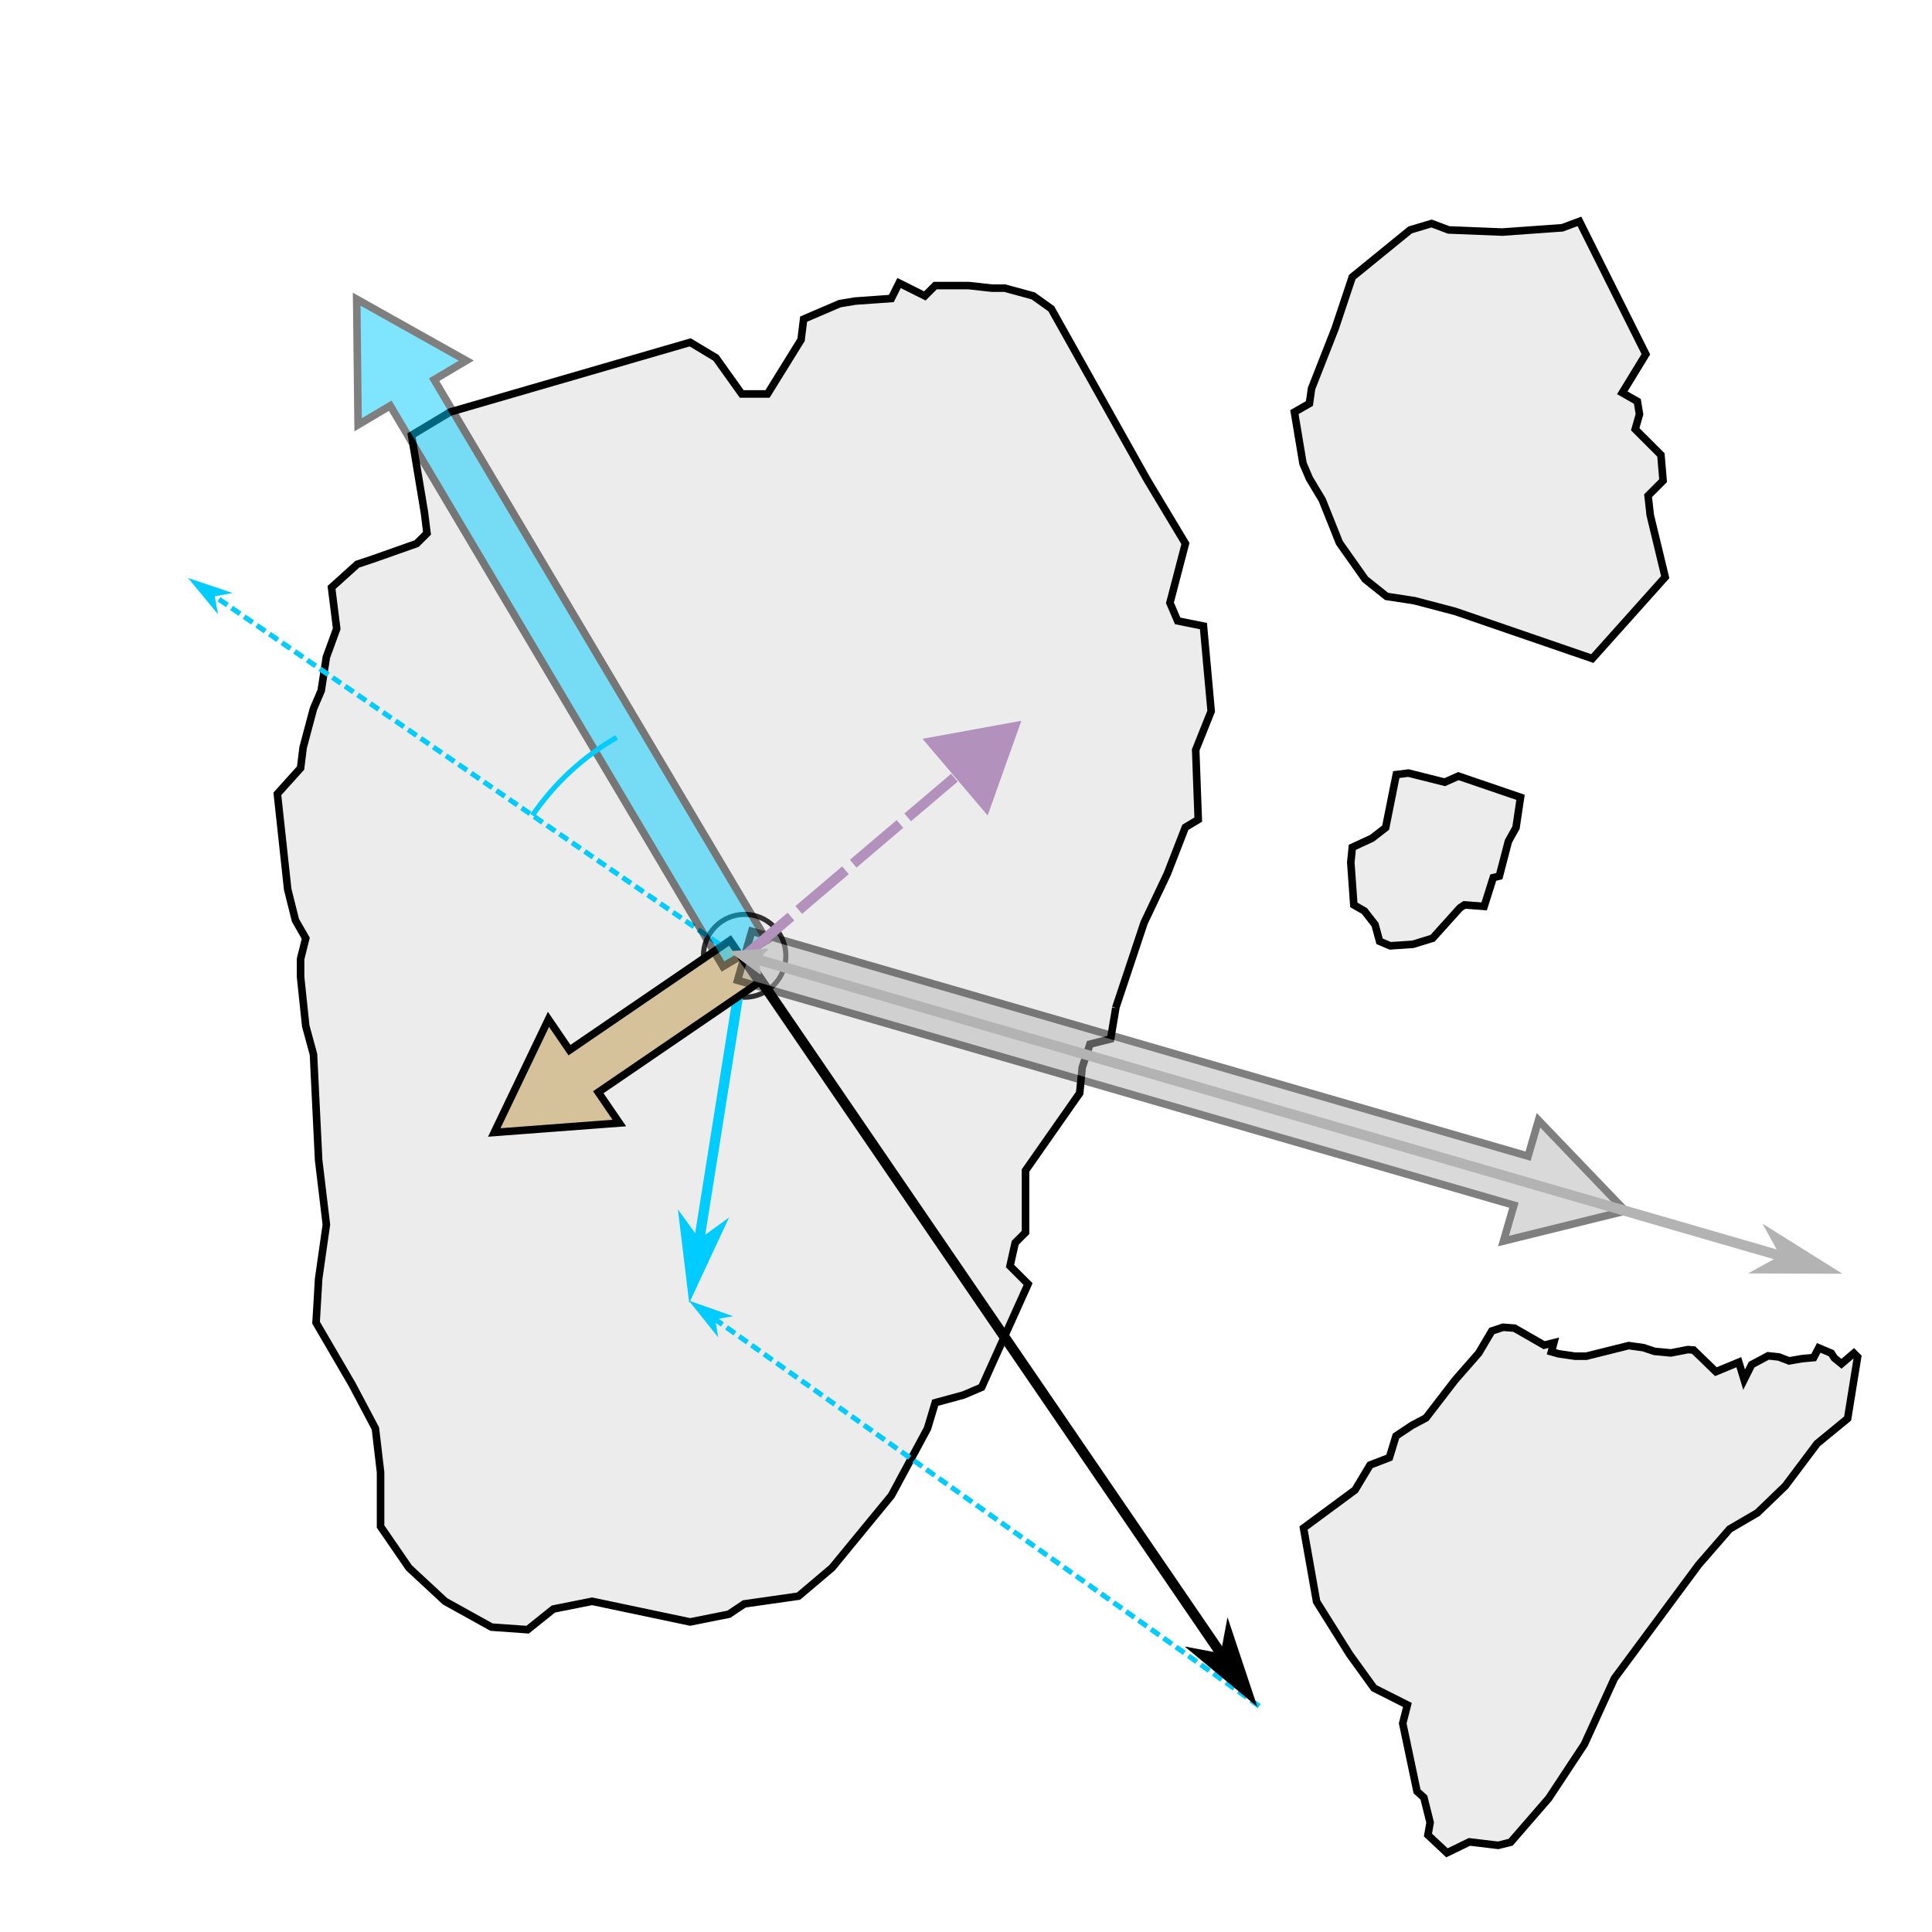
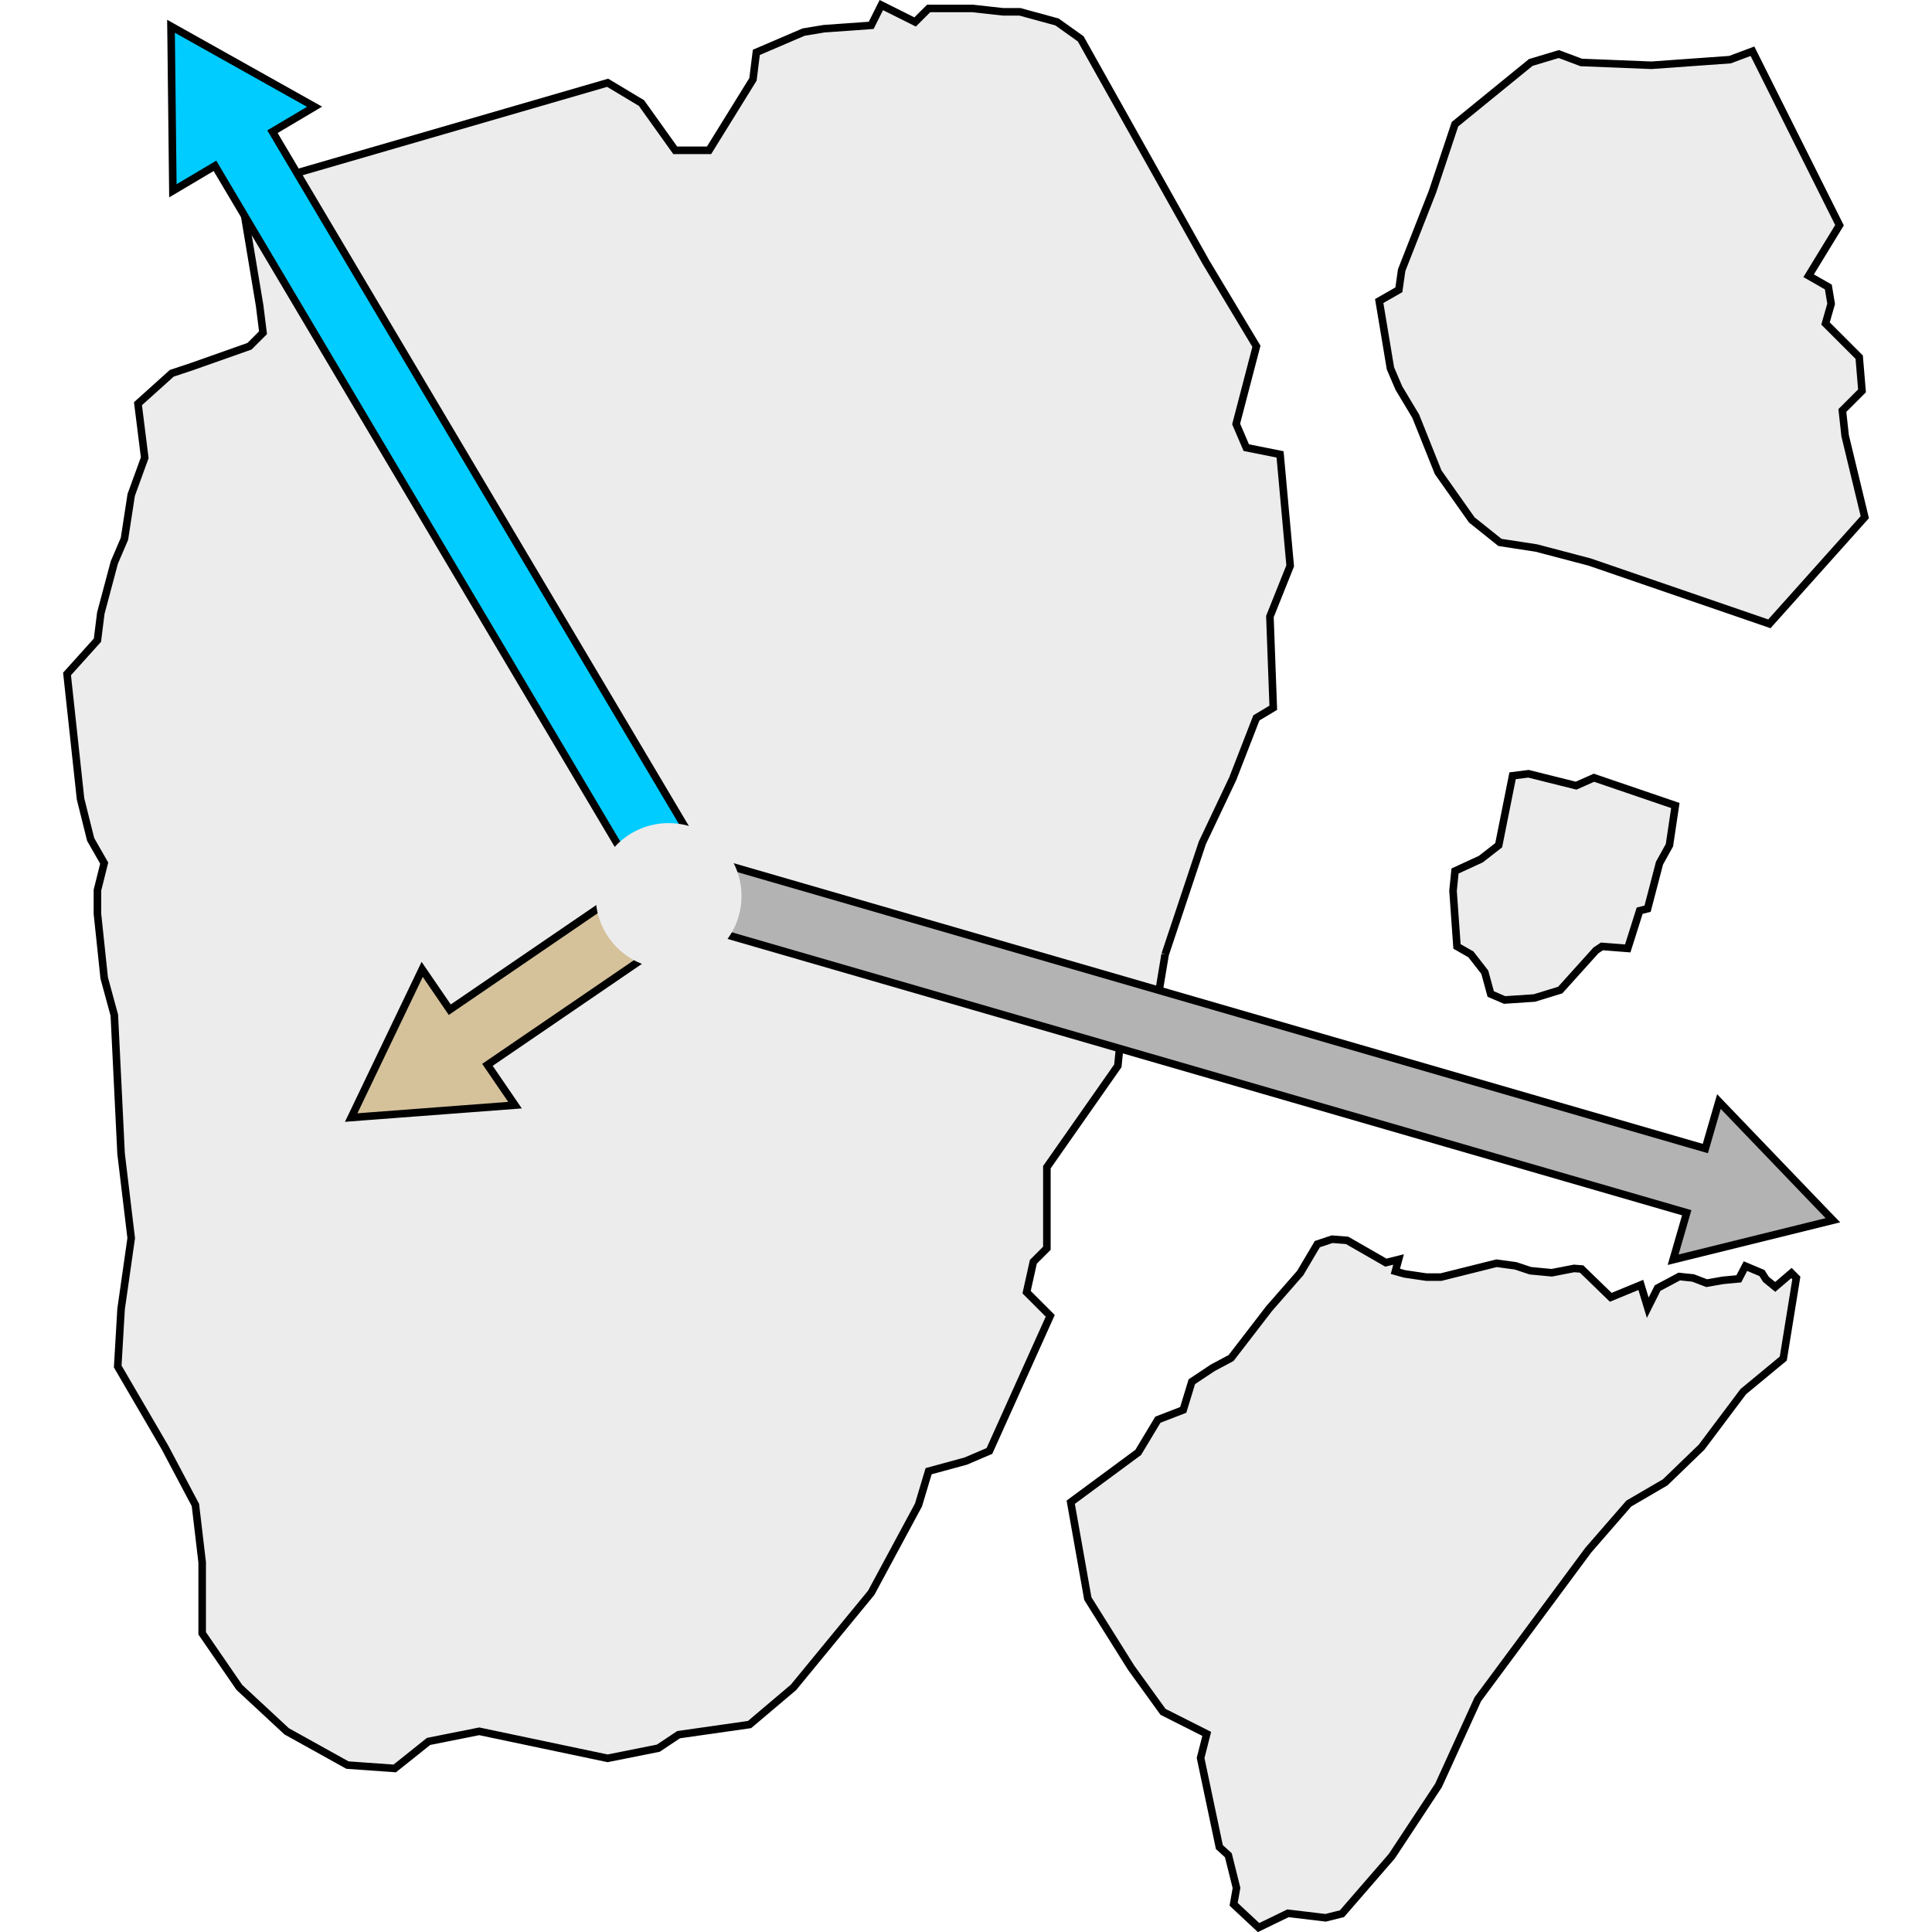
<svg xmlns="http://www.w3.org/2000/svg" width="256" height="256" viewBox="0 0 67.733 67.733" version="1.1" id="svg5">
  <defs id="defs2">
    <marker orient="auto" refY="0" refX="0" id="marker5497" style="overflow:visible">
      <path id="path5495" d="M 0,0 5,-5 -12.5,0 5,5 Z" style="fill:#00ccff;fill-opacity:1;fill-rule:evenodd;stroke:#00ccff;stroke-width:1pt;stroke-opacity:1" transform="matrix(-0.4,0,0,-0.4,-4,0)" />
    </marker>
    <marker orient="auto" refY="0" refX="0" id="marker9640" style="overflow:visible">
      <path id="path9638" style="fill:#b3b3b3;fill-opacity:1;fill-rule:evenodd;stroke:#b3b3b3;stroke-width:0.625;stroke-linejoin:round;stroke-opacity:1" d="M 8.719,4.034 -2.207,0.016 8.719,-4.002 c -1.745,2.372 -1.735,5.617 -6e-7,8.035 z" transform="matrix(0.3,0,0,0.3,-0.69,0)" />
    </marker>
    <marker style="overflow:visible" id="marker9660" refX="0" refY="0" orient="auto">
      <path transform="matrix(-0.4,0,0,-0.4,-4,0)" style="fill:#b3b3b3;fill-opacity:1;fill-rule:evenodd;stroke:#b3b3b3;stroke-width:1pt;stroke-opacity:1" d="M 0,0 5,-5 -12.5,0 5,5 Z" id="path9658" />
    </marker>
    <marker style="overflow:visible" id="marker5477" refX="0" refY="0" orient="auto">
      <path transform="matrix(-0.4,0,0,-0.4,-4,0)" style="fill:#00ccff;fill-opacity:1;fill-rule:evenodd;stroke:#00ccff;stroke-width:1pt;stroke-opacity:1" d="M 0,0 5,-5 -12.5,0 5,5 Z" id="path5475" />
    </marker>
    <marker orient="auto" refY="0" refX="0" id="marker5467" style="overflow:visible">
      <path id="path5465" d="M 0,0 5,-5 -12.5,0 5,5 Z" style="fill:#000000;fill-opacity:1;fill-rule:evenodd;stroke:#000000;stroke-width:1pt;stroke-opacity:1" transform="matrix(-0.4,0,0,-0.4,-4,0)" />
    </marker>
    <marker orient="auto" refY="0" refX="0" id="marker5457" style="overflow:visible">
      <path id="path5455" d="M 0,0 5,-5 -12.5,0 5,5 Z" style="fill:#00ccff;fill-opacity:1;fill-rule:evenodd;stroke:#00ccff;stroke-width:1pt;stroke-opacity:1" transform="matrix(-0.4,0,0,-0.4,-4,0)" />
    </marker>
    <marker style="overflow:visible" id="marker5447" refX="0" refY="0" orient="auto">
      <path transform="scale(0.2)" style="fill:#d5c29b;fill-opacity:1;fill-rule:evenodd;stroke:#d5c29b;stroke-width:1pt;stroke-opacity:1" d="M 5.77,0 -2.88,5 V -5 Z" id="path5445" />
    </marker>
    <marker style="overflow:visible" id="marker5437" refX="0" refY="0" orient="auto">
      <path transform="scale(0.2)" style="fill:#00ccff;fill-opacity:1;fill-rule:evenodd;stroke:#00ccff;stroke-width:1pt;stroke-opacity:1" d="M 5.77,0 -2.88,5 V -5 Z" id="path5435" />
    </marker>
    <marker style="overflow:visible" id="marker5427" refX="0" refY="0" orient="auto">
      <path transform="scale(0.2)" style="fill:#b3b3b3;fill-opacity:1;fill-rule:evenodd;stroke:#b3b3b3;stroke-width:1pt;stroke-opacity:1" d="M 5.77,0 -2.88,5 V -5 Z" id="path5425" />
    </marker>
    <marker orient="auto" refY="0" refX="0" id="marker5417" style="overflow:visible">
      <path id="path5415" d="M 5.77,0 -2.88,5 V -5 Z" style="fill:#b291bd;fill-opacity:1;fill-rule:evenodd;stroke:#b291bd;stroke-width:1pt;stroke-opacity:1" transform="matrix(0.8,0,0,0.8,-4.8,0)" />
    </marker>
    <clipPath id="clip1">
      <path d="M 1,0.242 H 7 V 6 H 1 Z m 0,0" id="path8970" />
    </clipPath>
    <clipPath id="clip1-7">
      <path d="m 13,2 h 6 v 9.711 h -6 z m 0,0" id="path9022" />
    </clipPath>
    <clipPath id="clip1-1">
      <path d="M 0.145,9 H 9 v 5 H 0.145 Z m 0,0" id="path9070" />
    </clipPath>
    <clipPath id="clip1-8">
      <path d="M 1,0.242 H 7 V 6 H 1 Z m 0,0" id="path9203" />
    </clipPath>
    <clipPath id="clip1-5">
      <path d="M 1,0.242 H 7 V 6 H 1 Z m 0,0" id="path9233" />
    </clipPath>
    <clipPath id="clip1-78">
      <path d="m 5,1 h 7 V 6.965 H 5 Z m 0,0" id="path10421" />
    </clipPath>
    <clipPath id="clip1-28">
      <path d="M 5,1 H 9 V 6.965 H 5 Z m 0,0" id="path10488" />
    </clipPath>
    <clipPath id="clip2">
      <path d="m 27,3 h 4 v 3.965 h -4 z m 0,0" id="path10491" />
    </clipPath>
  </defs>
  <g id="layer1">
-     <path style="display:inline;fill:#ececec;fill-opacity:1;stroke:#000000;stroke-width:0.265;stroke-linecap:butt;stroke-linejoin:miter;stroke-miterlimit:4;stroke-dasharray:none;stroke-opacity:1" d="m 64.775,49.731 0.349,-2.158 -0.131,-0.132 -0.434,0.371 -0.248,-0.201 -0.108,-0.17 -0.441,-0.186 -0.178,0.34 -0.418,0.039 -0.441,0.077 -0.364,-0.139 -0.371,-0.039 -0.581,0.309 -0.263,0.526 -0.185,-0.611 -0.805,0.332 -0.781,-0.758 -0.201,-0.016 -0.596,0.116 -0.573,-0.054 -0.395,-0.132 -0.511,-0.07 -1.486,0.371 -0.395,-7.7e-5 -0.58,-0.085 -0.248,-0.07 0.085,-0.317 -0.341,0.085 -1.037,-0.596 -0.402,-0.031 -0.395,0.131 -0.458,0.774 -0.832,0.951 -1.018,1.323 -0.493,0.262 -0.558,0.372 -0.23,0.755 -0.679,0.262 -0.526,0.875 -1.806,1.334 0.458,2.581 1.159,1.849 0.853,1.181 1.171,0.591 -0.164,0.645 0.502,2.384 0.241,0.219 0.218,0.875 -0.077,0.437 0.667,0.624 0.788,-0.383 1.007,0.121 0.438,-0.109 1.336,-1.542 1.249,-1.892 1.052,-2.308 2.957,-3.991 1.084,-1.247 0.974,-0.569 0.975,-0.94 1.117,-1.487 z" id="path5176" />
-     <path style="display:inline;fill:#ececec;stroke:#000000;stroke-width:0.265;stroke-linecap:butt;stroke-linejoin:miter;stroke-miterlimit:4;stroke-dasharray:none;stroke-opacity:1;fill-opacity:1" d="m 53.307,27.953 -2.178,-0.744 -0.478,0.213 -1.275,-0.319 -0.425,0.053 -0.372,1.859 -0.478,0.372 -0.691,0.319 -0.053,0.531 0.106,1.488 0.372,0.213 0.372,0.478 0.159,0.584 0.372,0.159 0.797,-0.053 0.691,-0.213 0.956,-1.063 0.159,-0.106 0.691,0.053 0.319,-1.009 0.213,-0.053 0.319,-1.222 0.266,-0.478 z" id="path3746" />
-     <path style="display:inline;fill:#ececec;stroke:#000000;stroke-width:0.265;stroke-linecap:butt;stroke-linejoin:miter;stroke-miterlimit:4;stroke-dasharray:none;stroke-opacity:1;fill-opacity:1" d="m 56.875,13.771 0.826,-1.352 -2.329,-4.658 -0.601,0.225 -2.104,0.15 -1.878,-0.075 -0.601,-0.225 -0.751,0.225 -2.029,1.653 -0.601,1.803 -0.826,2.104 -0.075,0.526 -0.526,0.301 0.301,1.803 0.225,0.526 0.451,0.751 0.601,1.503 0.902,1.277 0.751,0.601 0.977,0.15 1.428,0.376 4.809,1.653 2.555,-2.855 -0.526,-2.179 -0.075,-0.676 0.526,-0.526 -0.075,-0.902 -0.902,-0.902 0.15,-0.526 -0.075,-0.451 z" id="path3631" />
-     <path style="display:inline;fill:#ececec;stroke:#000000;stroke-width:0.265;stroke-linecap:butt;stroke-linejoin:miter;stroke-opacity:1;stroke-miterlimit:4;stroke-dasharray:none" d="m 39.115,35.335 0.995,-2.985 0.814,-1.718 0.633,-1.628 0.452,-0.271 -0.09,-2.442 0.543,-1.357 -0.271,-2.985 -0.904,-0.181 -0.271,-0.633 0.543,-2.08 -1.357,-2.261 -3.346,-5.969 -0.633,-0.452 -0.995,-0.271 h -0.452 l -0.814,-0.09 h -1.176 l -0.362,0.362 -0.904,-0.452 -0.271,0.543 -1.266,0.09 -0.543,0.09 -1.266,0.543 -0.09,0.724 -1.176,1.899 h -0.904 l -0.904,-1.266 -0.904,-0.543 -8.411,2.442 -1.357,0.814 0.452,2.713 0.09,0.724 -0.362,0.362 -1.538,0.543 -0.543,0.181 -0.904,0.814 0.181,1.447 -0.362,0.995 -0.181,1.176 -0.271,0.633 -0.362,1.357 -0.09,0.724 -0.814,0.904 0.362,3.346 0.271,1.085 0.362,0.633 -0.181,0.724 v 0.633 l 0.181,1.718 0.271,0.995 0.181,3.708 0.271,2.261 -0.271,1.899 -0.09,1.538 1.266,2.171 0.814,1.538 0.181,1.538 v 1.899 l 0.995,1.447 1.266,1.176 1.628,0.904 1.266,0.09 0.904,-0.724 1.357,-0.271 3.437,0.724 1.357,-0.271 0.543,-0.362 1.899,-0.271 1.176,-0.995 2.08,-2.532 1.266,-2.351 0.271,-0.904 0.995,-0.271 0.633,-0.271 1.628,-3.618 -0.633,-0.633 0.181,-0.814 0.362,-0.362 v -0.633 -1.538 l 1.899,-2.713 0.09,-0.904 0.271,-0.814 0.724,-0.181 0.181,-1.085" id="path7302" />
-     <ellipse style="display:inline;opacity:0.8;fill:none;stroke:#000000;stroke-width:0.179;stroke-miterlimit:4;stroke-dasharray:none" id="circle5383" cx="26.106" cy="33.509" ry="1.452" rx="1.445" />
-     <path style="display:inline;fill:#00ccff;stroke:#00ccff;stroke-width:0.358;stroke-linecap:butt;stroke-linejoin:miter;stroke-miterlimit:4;stroke-dasharray:none;stroke-opacity:1;marker-end:url(#marker5497)" d="m 26.098,33.515 -1.824,11.47" id="path5385" />
-     <path style="display:inline;fill:#00ccff;stroke:#00ccff;stroke-width:0.179;stroke-linecap:butt;stroke-linejoin:miter;stroke-miterlimit:4;stroke-dasharray:0.358, 0.179;stroke-dashoffset:0;stroke-opacity:1;marker-end:url(#marker5477)" d="M 44.146,59.815 24.434,45.799" id="path5389" />
-     <path style="display:inline;fill:none;stroke:#000000;stroke-width:0.358;stroke-linecap:butt;stroke-linejoin:miter;stroke-miterlimit:4;stroke-dasharray:none;stroke-opacity:1;marker-end:url(#marker5467)" d="M 26.092,33.526 43.682,59.255" id="path5391" />
-     <path id="path5393" d="M 26.098,33.709 6.883,20.462" style="display:inline;fill:#00ccff;stroke:#00ccff;stroke-width:0.179;stroke-linecap:butt;stroke-linejoin:miter;stroke-miterlimit:4;stroke-dasharray:0.358, 0.179;stroke-dashoffset:0;stroke-opacity:1;marker-end:url(#marker5457)" />
-     <path style="color:#000000;fill:#d5c29b;stroke-width:1.788;-inkscape-stroke:none" d="m 26.098,33.709 -6.674,4.561" id="path3363" />
-     <path id="path3360" style="color:#000000;fill:#d5c29b;stroke-width:1;stroke:#000000;stroke-miterlimit:4;stroke-dasharray:none" d="M 96.732 124.613 L 75.463 139.146 L 72.674 135.066 L 65.492 150.059 L 67.043 149.941 L 82.064 148.805 L 79.277 144.727 L 100.541 130.195 L 96.732 124.613 z " transform="scale(0.2645833)" />
-     <path style="color:#000000;opacity:0.5;fill:#00ccff;stroke-width:1.791;-inkscape-stroke:none" d="M 26.115,33.427 13.802,12.676" id="path2889" />
-     <path id="path2891" style="color:#000000;opacity:0.5;fill:#00ccff;stroke-width:1;stroke:#000000;stroke-miterlimit:4;stroke-dasharray:none" d="M 47.26 39.641 L 47.281 41.199 L 47.451 56.287 L 51.707 53.762 L 95.795 128.068 L 101.611 124.613 L 57.525 50.309 L 61.779 47.783 L 47.26 39.641 z " transform="scale(0.2645833)" />
-     <path style="color:#000000;opacity:0.5;fill:#b3b3b3;stroke-width:1.791;-inkscape-stroke:none" d="m 26.106,33.509 28.438,8.237" id="path3431" />
-     <path id="path3428" style="color:#000000;opacity:0.5;fill:#b3b3b3;stroke-width:1;stroke:#000000;stroke-miterlimit:4;stroke-dasharray:none" d="M 99.611 123.396 L 97.729 129.898 L 200.6 159.693 L 199.223 164.447 L 215.389 160.453 L 214.303 159.33 L 203.857 148.443 L 202.48 153.197 L 99.611 123.396 z " transform="scale(0.2645833)" />
-     <path style="display:inline;fill:#b291bd;fill-opacity:1;stroke:#b291bd;stroke-width:0.358;stroke-linecap:butt;stroke-linejoin:miter;stroke-miterlimit:4;stroke-dasharray:2.149, 0.358;stroke-dashoffset:0;stroke-opacity:1;marker-end:url(#marker5417)" d="m 26.092,33.526 9.475,-8.052" id="path5403" />
-     <path d="M 26.106,33.509 63.915,44.46" style="display:inline;fill:none;stroke:#b3b3b3;stroke-width:0.358;stroke-linecap:butt;stroke-linejoin:miter;stroke-miterlimit:4;stroke-dasharray:none;stroke-opacity:1;marker-start:url(#marker9640);marker-end:url(#marker9660)" id="path9625" />
-     <path id="path5395" style="display:inline;fill:none;stroke:#00ccff;stroke-width:0.179;stroke-miterlimit:4;stroke-dasharray:none;stroke-dashoffset:0" d="m 18.667,28.586 a 9.013,9.052 0 0 1 2.954,-2.734" />
+     <path style="display:inline;fill:#ececec;fill-opacity:1;stroke:#000000;stroke-width:0.265;stroke-linecap:butt;stroke-linejoin:miter;stroke-miterlimit:4;stroke-dasharray:none;stroke-opacity:1" d="m 62.519,47.629 0.458,-2.826 -0.172,-0.172 -0.568,0.486 -0.324,-0.263 -0.142,-0.223 -0.578,-0.243 -0.233,0.446 -0.547,0.051 -0.578,0.101 -0.476,-0.182 -0.486,-0.051 -0.76,0.405 -0.345,0.689 -0.243,-0.8 -1.054,0.435 -1.023,-0.993 -0.264,-0.02 -0.781,0.152 -0.75,-0.071 -0.517,-0.172 -0.669,-0.091 -1.946,0.486 -0.517,-1.01e-4 -0.76,-0.112 -0.324,-0.091 0.112,-0.415 -0.446,0.111 -1.358,-0.78 -0.527,-0.041 -0.517,0.172 -0.6,1.014 -1.09,1.246 -1.334,1.733 -0.645,0.344 -0.731,0.487 -0.302,0.988 -0.889,0.344 -0.689,1.146 -2.366,1.747 0.6,3.38 1.518,2.421 1.117,1.547 1.533,0.774 -0.215,0.845 0.658,3.122 0.315,0.287 0.286,1.146 -0.101,0.573 0.874,0.817 1.032,-0.501 1.319,0.158 0.573,-0.143 1.75,-2.019 1.635,-2.478 1.378,-3.022 3.873,-5.227 1.42,-1.633 1.276,-0.745 1.276,-1.232 1.463,-1.948 z" id="path5176" />
+     <path style="display:inline;fill:#ececec;fill-opacity:1;stroke:#000000;stroke-width:0.265;stroke-linecap:butt;stroke-linejoin:miter;stroke-miterlimit:4;stroke-dasharray:none;stroke-opacity:1" d="m 58.735,28.24 -2.853,-0.974 -0.626,0.278 -1.67,-0.417 -0.557,0.07 -0.487,2.435 -0.626,0.487 -0.905,0.417 -0.07,0.696 0.139,1.948 0.487,0.278 0.487,0.626 0.209,0.765 0.487,0.209 1.044,-0.07 0.905,-0.278 1.253,-1.391 0.209,-0.139 0.905,0.07 0.418,-1.322 0.278,-0.07 0.418,-1.6 0.348,-0.626 z" id="path3746" />
+     <path style="display:inline;fill:#ececec;fill-opacity:1;stroke:#000000;stroke-width:0.265;stroke-linecap:butt;stroke-linejoin:miter;stroke-miterlimit:4;stroke-dasharray:none;stroke-opacity:1" d="m 63.408,9.667 1.082,-1.771 -3.051,-6.1 -0.787,0.295 -2.755,0.197 -2.46,-0.098 -0.787,-0.295 -0.984,0.295 -2.657,2.165 -0.787,2.361 -1.082,2.755 -0.098,0.689 -0.689,0.394 0.394,2.361 0.295,0.689 0.59,0.984 0.787,1.968 1.181,1.673 0.984,0.787 1.279,0.197 1.87,0.492 6.298,2.165 3.346,-3.739 -0.689,-2.853 -0.098,-0.886 0.689,-0.689 -0.098,-1.181 -1.181,-1.181 0.197,-0.689 -0.098,-0.59 z" id="path3631" />
+     <path style="display:inline;fill:#ececec;stroke:#000000;stroke-width:0.265;stroke-linecap:butt;stroke-linejoin:miter;stroke-miterlimit:4;stroke-dasharray:none;stroke-opacity:1" d="m 40.849,33.458 1.303,-3.908 1.066,-2.25 0.829,-2.132 0.592,-0.355 -0.118,-3.198 0.711,-1.777 -0.355,-3.908 -1.185,-0.237 -0.355,-0.829 0.711,-2.724 L 42.271,9.179 37.888,1.362 37.058,0.77 35.755,0.414 h -0.592 l -1.066,-0.118 h -1.54 l -0.474,0.474 -1.185,-0.592 -0.355,0.711 -1.658,0.118 -0.711,0.118 -1.658,0.711 -0.118,0.947 -1.54,2.487 H 23.673 L 22.488,3.612 21.304,2.902 10.287,6.099 8.51,7.165 9.103,10.718 l 0.118,0.947 -0.474,0.474 -2.014,0.711 -0.711,0.237 -1.185,1.066 0.237,1.895 -0.474,1.303 -0.237,1.54 -0.355,0.829 -0.474,1.777 -0.118,0.947 -1.066,1.184 0.474,4.382 0.355,1.421 0.474,0.829 -0.237,0.948 v 0.829 l 0.237,2.25 0.355,1.303 0.237,4.856 0.355,2.961 -0.355,2.487 -0.118,2.013 1.658,2.842 1.066,2.013 0.237,2.013 v 2.487 l 1.303,1.895 1.658,1.54 2.132,1.184 1.658,0.118 1.185,-0.947 1.777,-0.355 4.501,0.947 1.777,-0.355 0.711,-0.474 2.488,-0.355 1.54,-1.303 2.725,-3.316 1.658,-3.079 0.355,-1.184 1.303,-0.355 0.829,-0.355 2.132,-4.737 -0.829,-0.829 0.237,-1.066 0.474,-0.474 v -0.829 -2.013 l 2.488,-3.553 0.118,-1.184 0.355,-1.066 0.948,-0.237 0.237,-1.421" id="path7302" />
+     <path style="color:#000000;fill:#d5c29b;stroke-width:1.788;-inkscape-stroke:none" d="m 23.8,31.329 -8.741,5.973" id="path3363" />
+     <path id="path3360" style="color:#000000;fill:#d5c29b;stroke:#000000;stroke-width:0.265;stroke-miterlimit:4;stroke-dasharray:none" d="m 23.139,30.363 -7.371,5.036 -0.967,-1.414 -2.489,5.195 0.537,-0.041 5.206,-0.394 -0.966,-1.413 7.369,-5.035 z" />
+     <path style="color:#000000;opacity:0.5;fill:#00ccff;stroke-width:1.791;-inkscape-stroke:none" d="M 23.822,30.961 7.695,3.785" id="path2889" />
+     <path id="path2891" style="color:#000000;opacity:1;fill:#00ccff;stroke:#000000;stroke-width:0.265;stroke-miterlimit:4;stroke-dasharray:none" d="M 5.995,0.921 6.002,1.461 6.061,6.689 7.536,5.814 22.814,31.56 24.83,30.363 9.552,4.617 11.027,3.742 Z" />
+     <path style="color:#000000;opacity:0.5;fill:#b3b3b3;stroke-width:1.791;-inkscape-stroke:none" d="M 23.81,31.068 61.058,41.854" id="path3431" />
+     <path id="path3428" style="color:#000000;opacity:1;fill:#b3b3b3;stroke:#000000;stroke-width:0.265;stroke-miterlimit:4;stroke-dasharray:none;fill-opacity:1" d="m 24.137,29.941 -0.652,2.253 35.649,10.323 -0.477,1.647 5.602,-1.384 -0.376,-0.389 -3.62,-3.772 -0.477,1.647 z" />
+     <circle style="display:inline;opacity:1;fill:#ececec;fill-opacity:1;stroke:none;stroke-width:0.179;stroke-miterlimit:4;stroke-dasharray:none" id="circle5383" cx="23.44" cy="31.413" r="2.556" />
  </g>
</svg>
